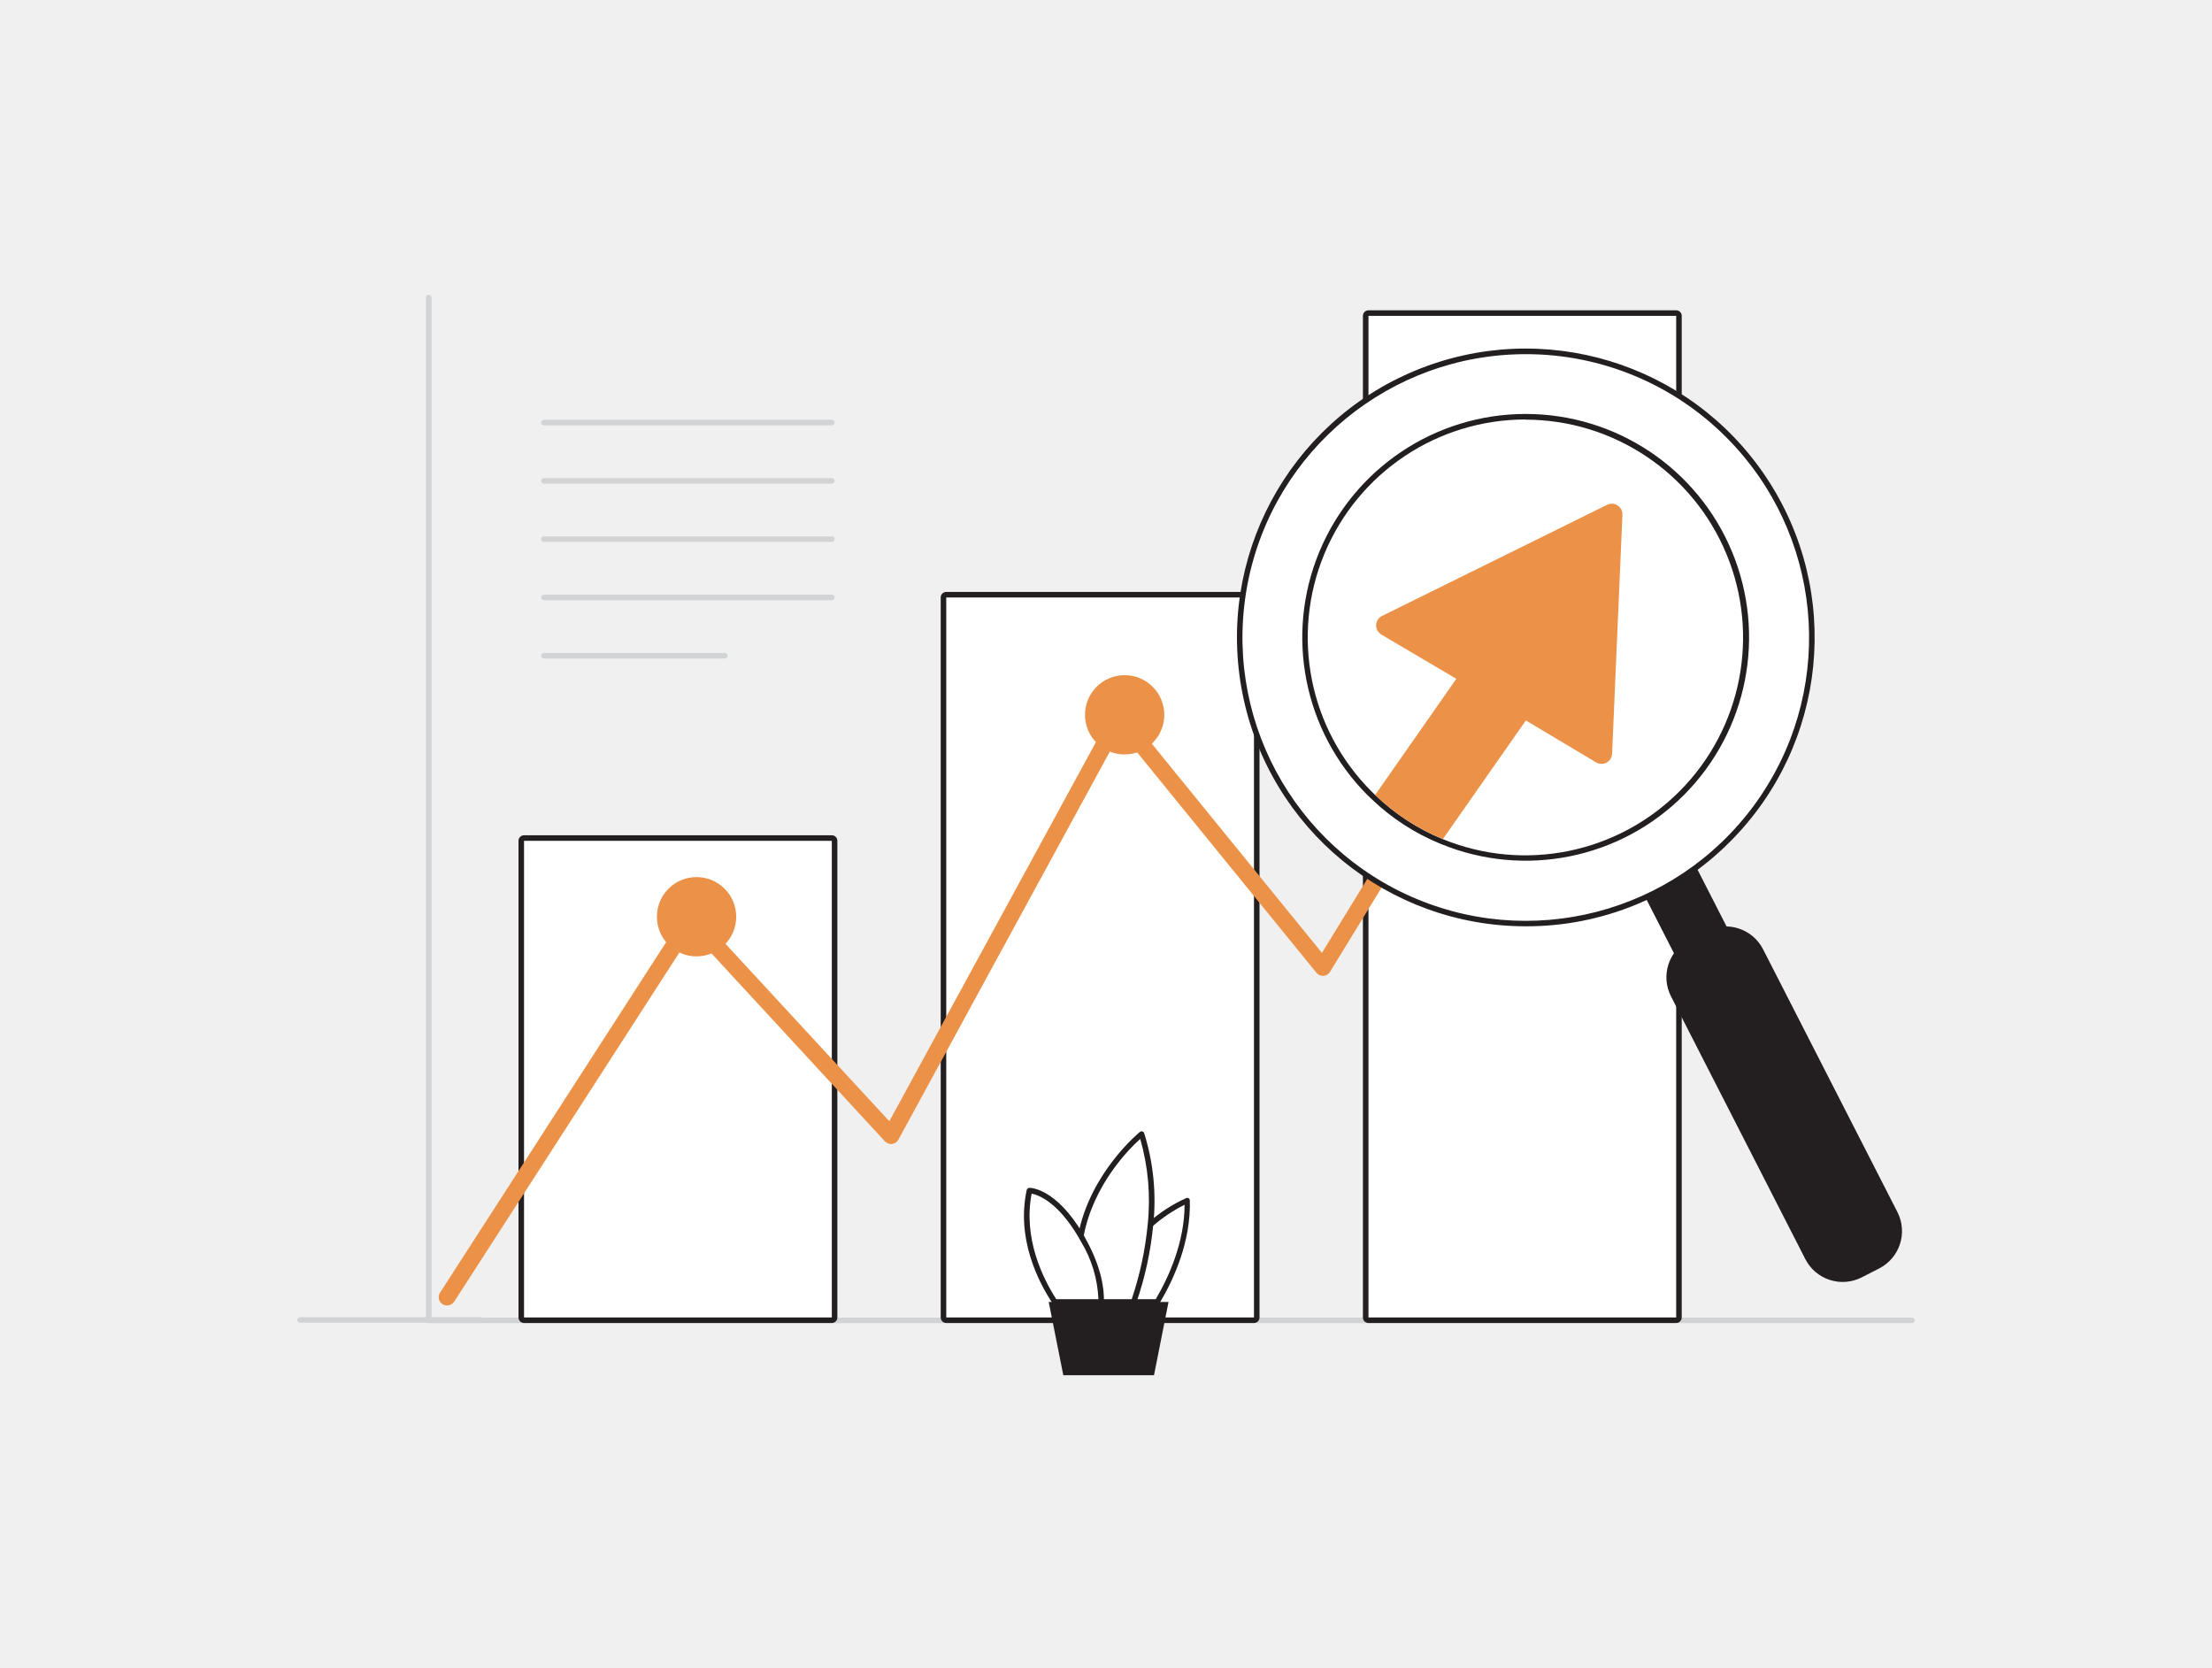
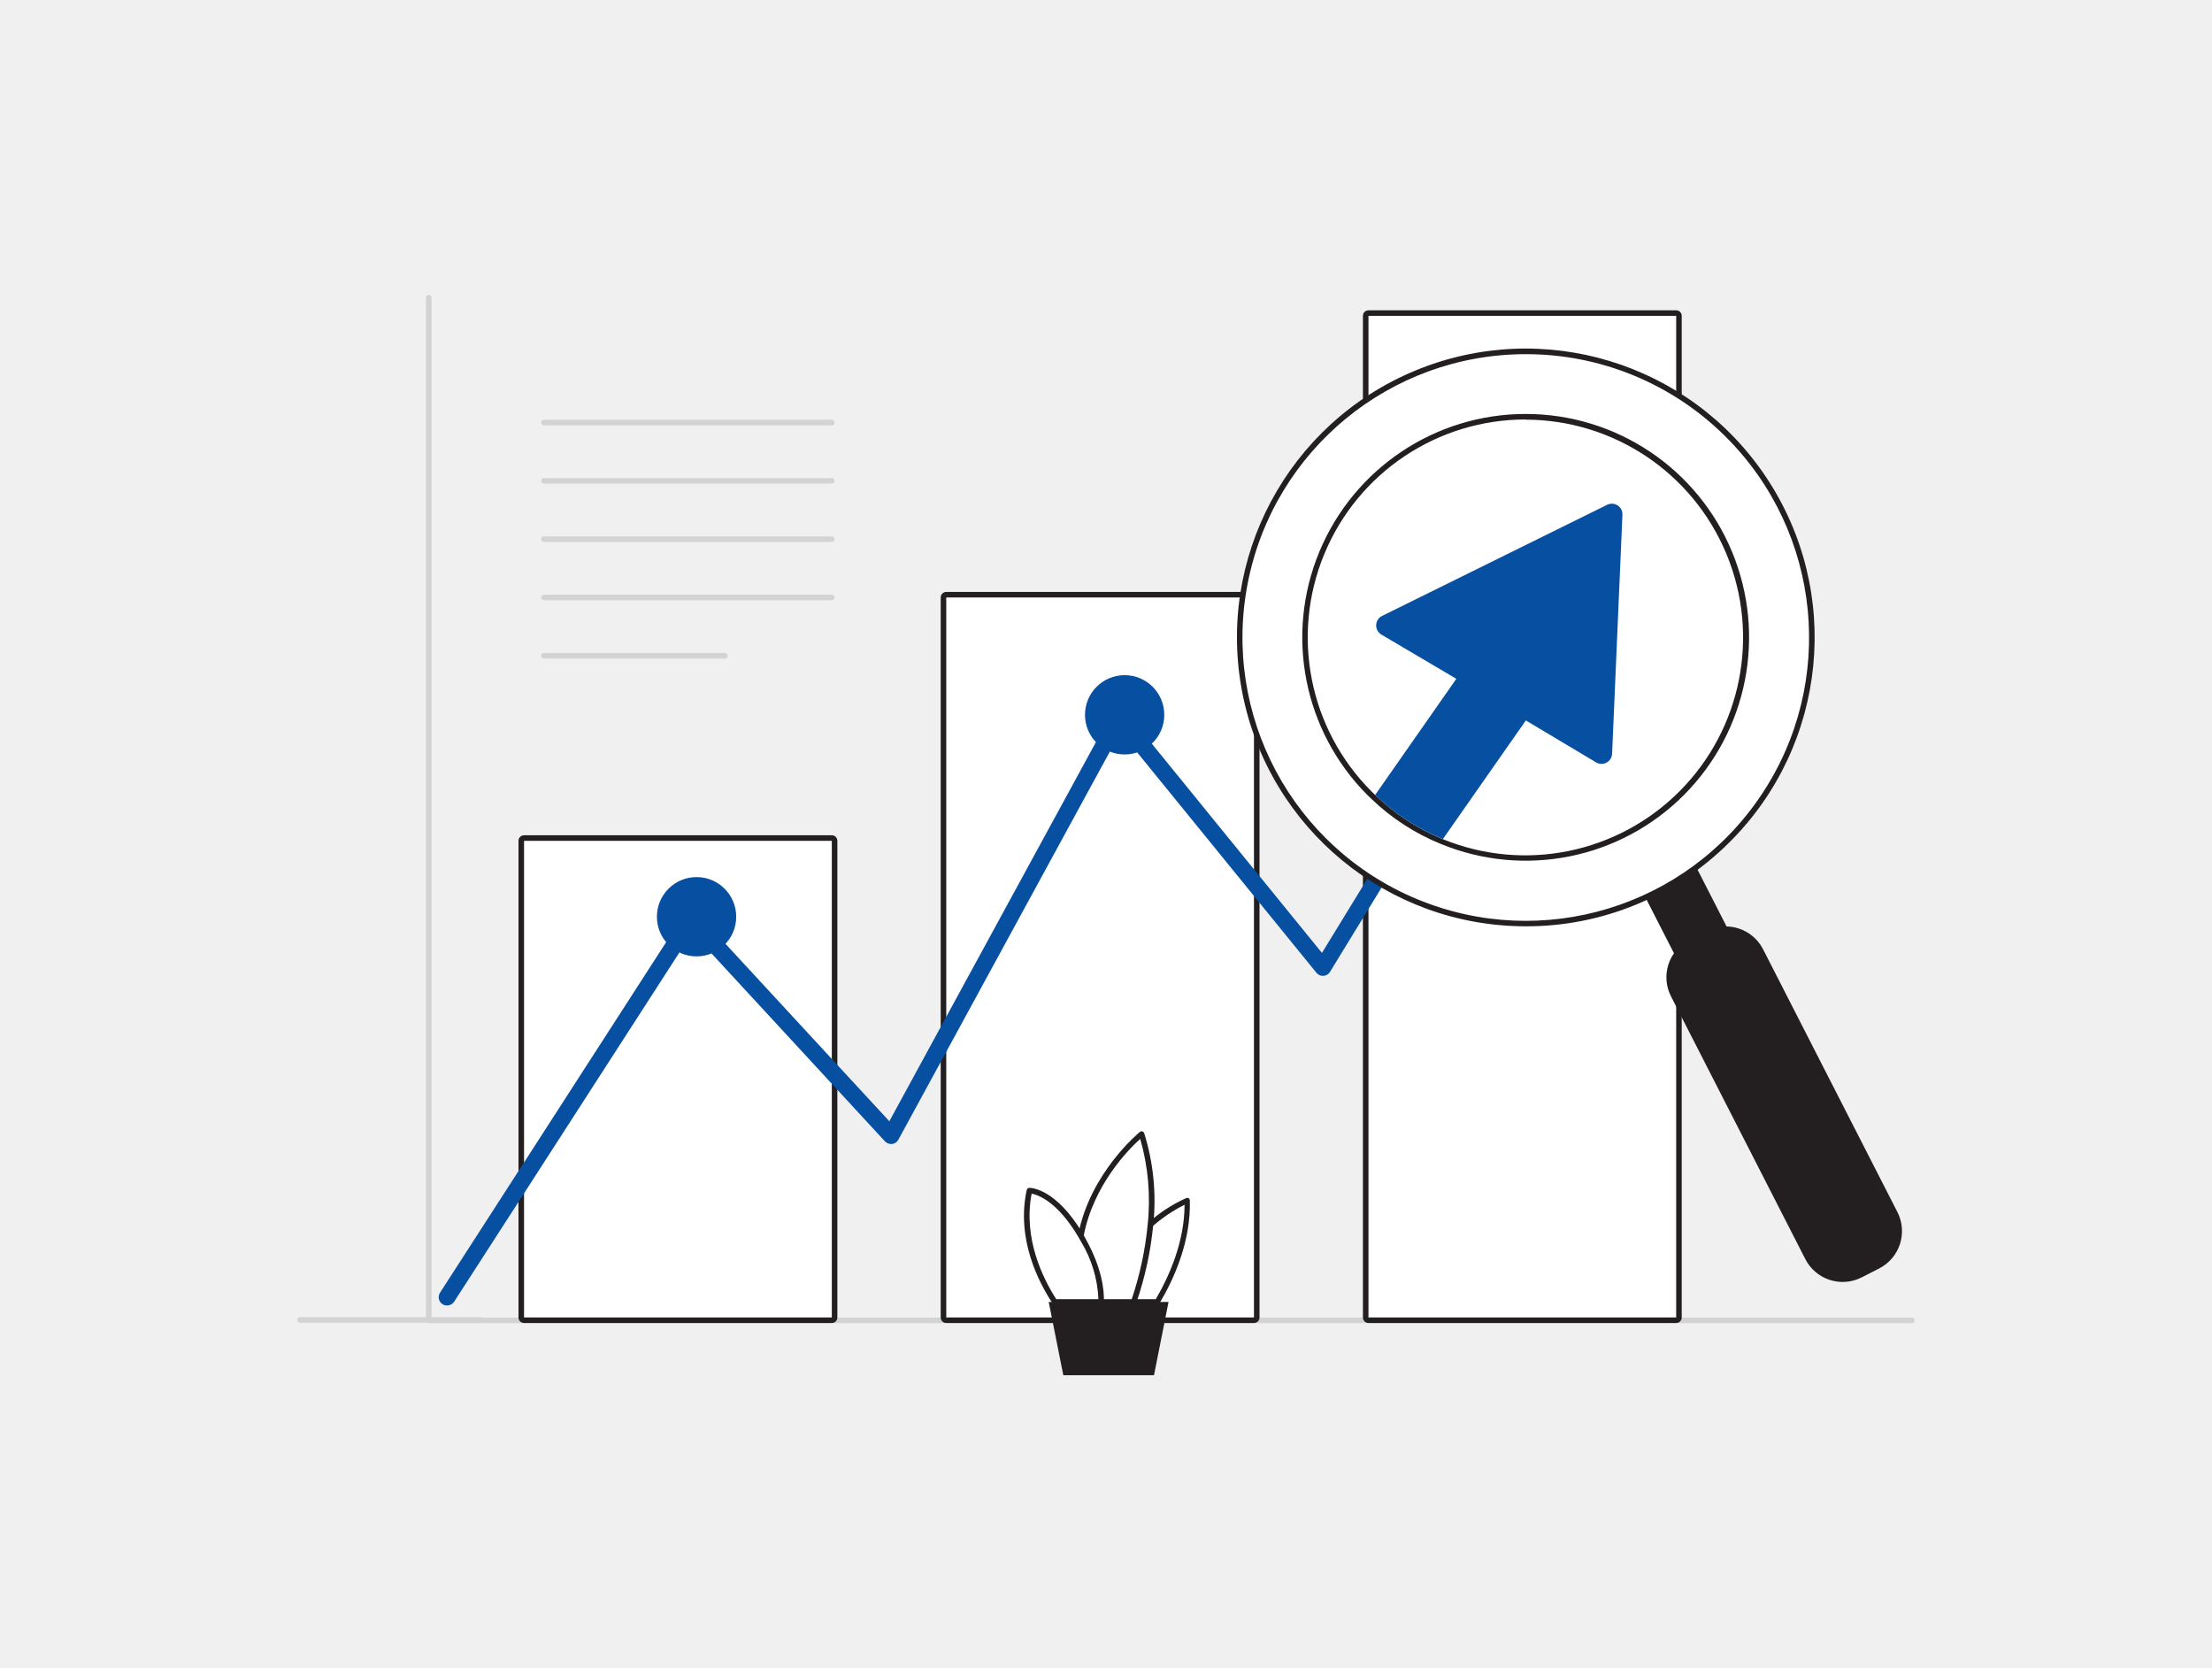
<svg xmlns="http://www.w3.org/2000/svg" viewBox="0 0 400 300" width="406" height="306" class="illustration styles_illustrationTablet__1DWOa">
  <g id="_511_data_analytics_flatline" data-name="#511_data_analytics_flatline">
    <path d="M345.74,238.5H77.53a.5.5,0,0,1-.5-.5V53.07a.5.5,0,0,1,.5-.5.5.5,0,0,1,.5.5V237.5H345.74a.5.5,0,0,1,.5.5A.5.5,0,0,1,345.74,238.5Z" fill="#d1d3d4" />
    <rect x="171.11" y="107.29" width="55.66" height="130.19" fill="#fff" />
    <path d="M226.76,107.29V237.48H171.11V107.29h55.65m0-1H171.11a1,1,0,0,0-1,1V237.48a1,1,0,0,0,1,1h55.65a1,1,0,0,0,1-1V107.29a1,1,0,0,0-1-1Z" fill="#231f20" />
    <rect x="94.76" y="151.29" width="55.66" height="86.19" fill="#fff" />
    <path d="M150.42,151.29v86.19H94.76V151.29h55.66m0-1H94.76a1,1,0,0,0-1,1v86.19a1,1,0,0,0,1,1h55.66a1,1,0,0,0,1-1V151.29a1,1,0,0,0-1-1Z" fill="#231f20" />
    <rect x="247.46" y="56.37" width="55.66" height="181.11" fill="#fff" />
    <path d="M303.11,56.37V237.48H247.46V56.37h55.65m0-1H247.46a1,1,0,0,0-1,1V237.48a1,1,0,0,0,1,1h55.65a1,1,0,0,0,1-1V56.37a1,1,0,0,0-1-1Z" fill="#231f20" />
-     <polygon points="281.27 82.74 269.78 87.44 284.05 94.05 281.27 82.74" fill="#ec9248" />
+     <polygon points="281.27 82.74 269.78 87.44 284.05 94.05 281.27 82.74" fill="#0750a1" />
    <path d="M208,220.71a26.39,26.39,0,0,1,6.73-4.38c.2,7.19-2.72,13.81-5.42,18.34h-8.77" fill="#fff" />
    <path d="M209.31,235.17h-8.77a.5.5,0,0,1-.5-.5.5.5,0,0,1,.5-.5H209c2.42-4.13,5.19-10.32,5.21-17.07a27.11,27.11,0,0,0-5.91,4,.5.5,0,0,1-.7,0,.5.5,0,0,1,0-.71,26.63,26.63,0,0,1,6.87-4.48.5.5,0,0,1,.46,0,.51.51,0,0,1,.23.4c.21,7.42-2.87,14.22-5.49,18.61A.48.48,0,0,1,209.31,235.17Z" fill="#231f20" />
    <path d="M195.42,222.65c2.16-11.25,11-18.33,11-18.33a40.74,40.74,0,0,1,1.6,16.39,60.62,60.62,0,0,1-3,14h-9.43" fill="#fff" />
    <path d="M205,235.17h-9.43a.5.5,0,0,1-.5-.5.5.5,0,0,1,.5-.5h9.08a60.11,60.11,0,0,0,2.89-13.5,40.55,40.55,0,0,0-1.35-15.47c-2,1.77-8.45,8.24-10.23,17.54a.51.51,0,0,1-.59.4.51.51,0,0,1-.4-.59c2.17-11.3,11.07-18.54,11.16-18.62a.51.51,0,0,1,.45-.09.5.5,0,0,1,.33.33,41,41,0,0,1,1.63,16.59,61.07,61.07,0,0,1-3.06,14.07A.51.51,0,0,1,205,235.17Z" fill="#231f20" />
    <path d="M190.76,234.67h8.36c.08-2.47-.48-6.22-3.16-11.08-.19-.33-.36-.64-.54-.94-4.84-8.2-9.27-8.11-9.27-8.11C184.28,223.17,188.23,230.86,190.76,234.67Z" fill="#fff" />
    <path d="M199.12,235.17h-8.36a.49.49,0,0,1-.41-.22c-2.57-3.88-6.6-11.7-4.69-20.51a.51.51,0,0,1,.48-.4c.19,0,4.77,0,9.71,8.35l.54,1c2.81,5.09,3.31,9,3.23,11.35A.5.5,0,0,1,199.12,235.17Zm-8.09-1h7.6a21.81,21.81,0,0,0-3.11-10.34l-.53-.93c-3.78-6.4-7.29-7.59-8.44-7.81C185,223.2,188.59,230.42,191,234.17Z" fill="#231f20" />
    <polygon points="192.28 247.92 208.68 247.92 211.31 234.67 189.64 234.67 192.28 247.92" fill="#231f20" />
    <path d="M86.92,238.43H54.26a.5.5,0,0,1-.5-.5.5.5,0,0,1,.5-.5H86.92a.5.5,0,0,1,.5.5A.5.5,0,0,1,86.92,238.43Z" fill="#d1d3d4" />
-     <path d="M80.83,235.31a1.47,1.47,0,0,1-.82-.24,1.5,1.5,0,0,1-.44-2.07l44.14-68.42a1.5,1.5,0,0,1,1.13-.68,1.48,1.48,0,0,1,1.23.47L160.82,202l40.25-73.86a1.5,1.5,0,0,1,1.18-.78,1.51,1.51,0,0,1,1.3.55l35.5,43.65,43.41-70.87a1.5,1.5,0,0,1,2.06-.49,1.48,1.48,0,0,1,.49,2.06L240.5,175a1.49,1.49,0,0,1-1.18.71,1.48,1.48,0,0,1-1.26-.55l-35.43-43.55-40.18,73.73a1.5,1.5,0,0,1-1.13.77,1.55,1.55,0,0,1-1.29-.47l-34.85-37.76-43.09,66.8A1.51,1.51,0,0,1,80.83,235.31Z" fill="#ec9248" />
+     <path d="M80.83,235.31a1.47,1.47,0,0,1-.82-.24,1.5,1.5,0,0,1-.44-2.07l44.14-68.42a1.5,1.5,0,0,1,1.13-.68,1.48,1.48,0,0,1,1.23.47L160.82,202l40.25-73.86a1.5,1.5,0,0,1,1.18-.78,1.51,1.51,0,0,1,1.3.55l35.5,43.65,43.41-70.87a1.5,1.5,0,0,1,2.06-.49,1.48,1.48,0,0,1,.49,2.06L240.5,175a1.49,1.49,0,0,1-1.18.71,1.48,1.48,0,0,1-1.26-.55l-35.43-43.55-40.18,73.73a1.5,1.5,0,0,1-1.13.77,1.55,1.55,0,0,1-1.29-.47l-34.85-37.76-43.09,66.8A1.51,1.51,0,0,1,80.83,235.31Z" fill="#0750a1" />
    <rect x="305.3" y="132.87" width="9.96" height="83.69" transform="translate(666.09 189.04) rotate(152.92)" fill="#231f20" />
    <path d="M324.58,214.41l-38.1-74.52a.36.36,0,0,1,.15-.48l8.87-4.54a.36.36,0,0,1,.49.16l38.09,74.52a.34.34,0,0,1-.15.48l-8.87,4.54a.37.37,0,0,1-.27,0A.34.34,0,0,1,324.58,214.41Zm-29.07-78.73-8.23,4.2,37.77,73.88,8.23-4.2Z" fill="#231f20" />
    <rect x="313.3" y="164.65" width="18.7" height="68.52" rx="7.58" transform="translate(700.47 229.14) rotate(152.92)" fill="#231f20" />
    <path d="M275.88,166.42a51.9,51.9,0,1,1,36.69-15.2A51.55,51.55,0,0,1,275.88,166.42Zm0-102.79a50.9,50.9,0,0,0-36,86.89h0a50.89,50.89,0,1,0,36-86.89Z" fill="#231f20" />
    <path d="M239.29,151.12a51.8,51.8,0,1,1,36.59,15.14A51.81,51.81,0,0,1,239.29,151.12Z" fill="#fff" />
    <path d="M275.88,166.75a52.23,52.23,0,1,1,36.95-15.28A51.85,51.85,0,0,1,275.88,166.75Zm0-103.45a51.23,51.23,0,1,0,36.25,15A51.1,51.1,0,0,0,275.88,63.3Z" fill="#231f20" />
    <path d="M303.75,86.67A39.41,39.41,0,1,0,248,142.4l.65.63A38.68,38.68,0,0,0,260.93,151a39.4,39.4,0,0,0,42.82-64.31Z" fill="#fff" />
    <path d="M275.88,75.14A39.39,39.39,0,1,1,260.93,151,38.68,38.68,0,0,1,248.67,143l-.65-.63a39.4,39.4,0,0,1,27.86-67.26m0-1a40.4,40.4,0,0,0-28.57,68.95l.68.65a39.56,39.56,0,0,0,12.56,8.15,40.39,40.39,0,1,0,15.33-77.75Z" fill="#231f20" />
-     <path d="M293.39,92.29l-1.87,43.25a1.92,1.92,0,0,1-2.9,1.57l-12.7-7.58-15,21.45A38.68,38.68,0,0,1,248.67,143l14.68-21L249.79,114a1.92,1.92,0,0,1,.13-3.37l40.71-20.1A1.92,1.92,0,0,1,293.39,92.29Z" fill="#ec9248" />
-     <circle cx="203.37" cy="128.51" r="7.17" fill="#ec9248" />
-     <circle cx="125.96" cy="165.02" r="7.17" fill="#ec9248" />
+     <path d="M293.39,92.29l-1.87,43.25a1.92,1.92,0,0,1-2.9,1.57l-12.7-7.58-15,21.45A38.68,38.68,0,0,1,248.67,143l14.68-21L249.79,114a1.92,1.92,0,0,1,.13-3.37l40.71-20.1A1.92,1.92,0,0,1,293.39,92.29Z" fill="#0750a1" />
+     <circle cx="203.37" cy="128.51" r="7.17" fill="#0750a1" />
+     <circle cx="125.96" cy="165.02" r="7.17" fill="#0750a1" />
    <path d="M131.08,118.33H98.35a.51.51,0,0,1-.5-.5.5.5,0,0,1,.5-.5h32.73a.5.5,0,0,1,.5.5A.51.51,0,0,1,131.08,118.33Z" fill="#d1d3d4" />
    <path d="M150.42,107.79H98.35a.51.51,0,0,1-.5-.5.5.5,0,0,1,.5-.5h52.07a.5.5,0,0,1,.5.5A.51.51,0,0,1,150.42,107.79Z" fill="#d1d3d4" />
    <path d="M150.42,97.25H98.35a.5.5,0,0,1,0-1h52.07a.5.5,0,0,1,0,1Z" fill="#d1d3d4" />
    <path d="M150.42,86.71H98.35a.5.5,0,0,1,0-1h52.07a.5.5,0,0,1,0,1Z" fill="#d1d3d4" />
    <path d="M150.42,76.17H98.35a.5.5,0,0,1-.5-.5.51.51,0,0,1,.5-.5h52.07a.51.51,0,0,1,.5.5A.5.5,0,0,1,150.42,76.17Z" fill="#d1d3d4" />
  </g>
</svg>
